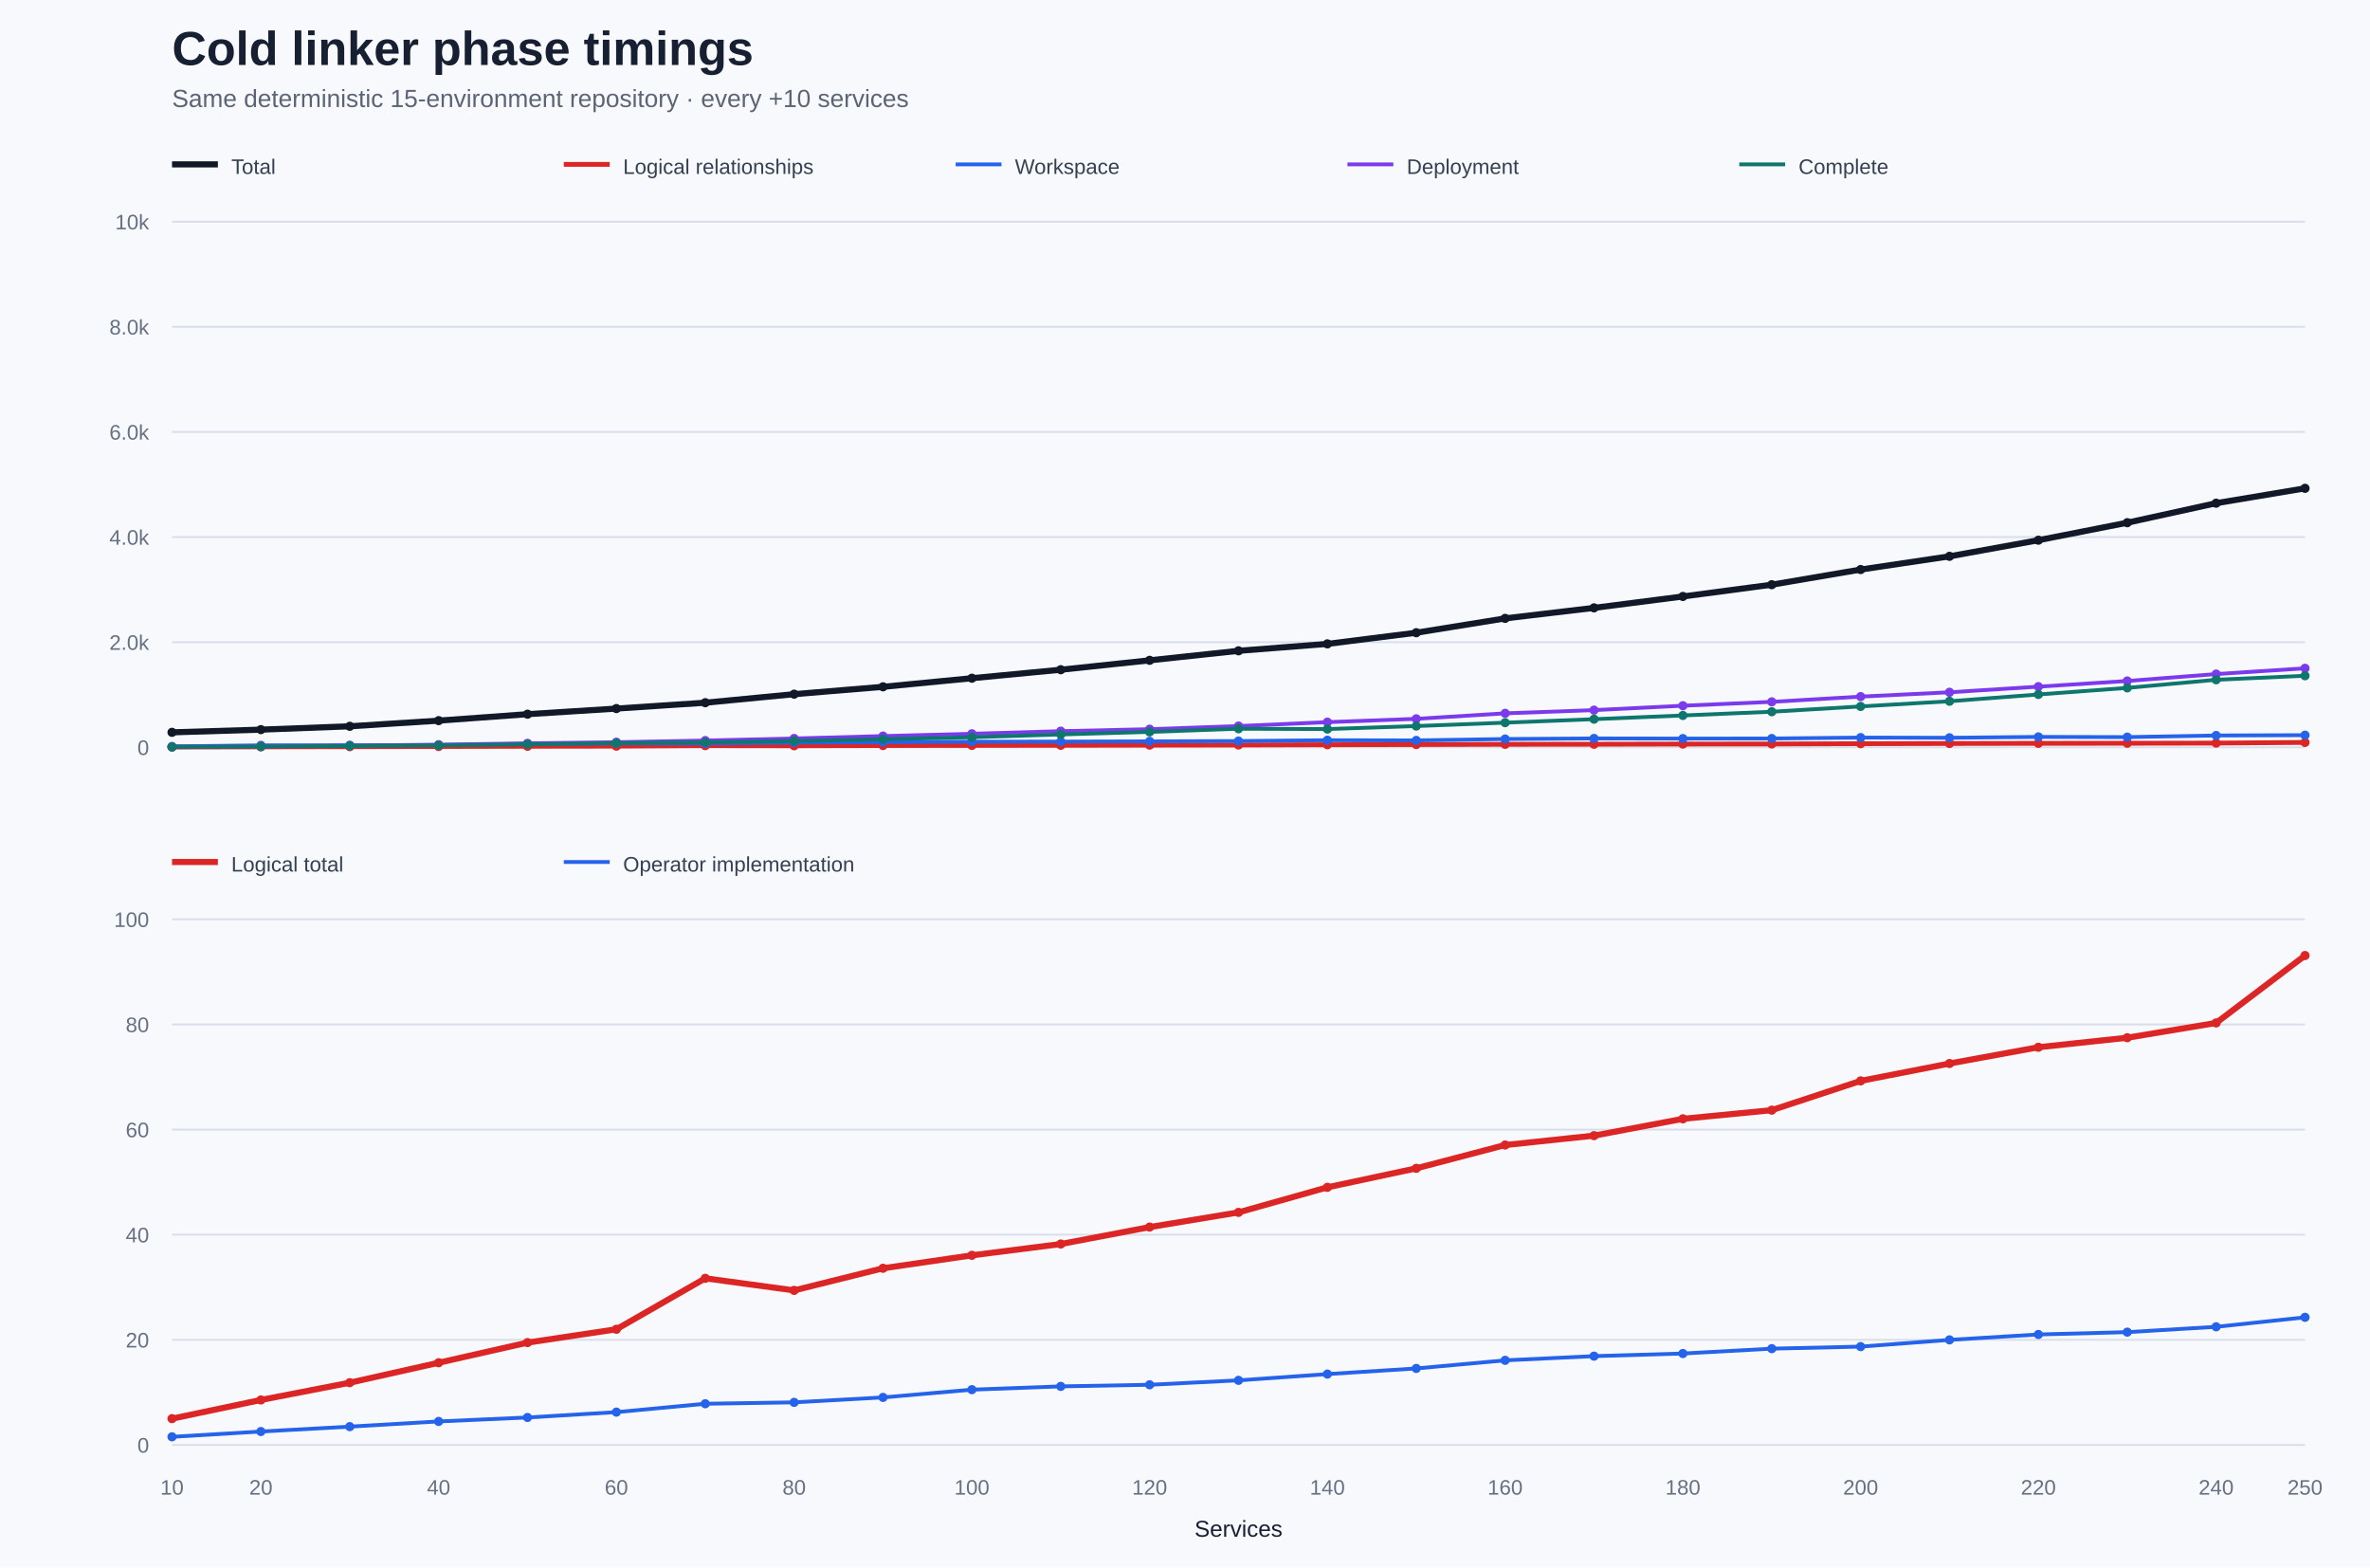
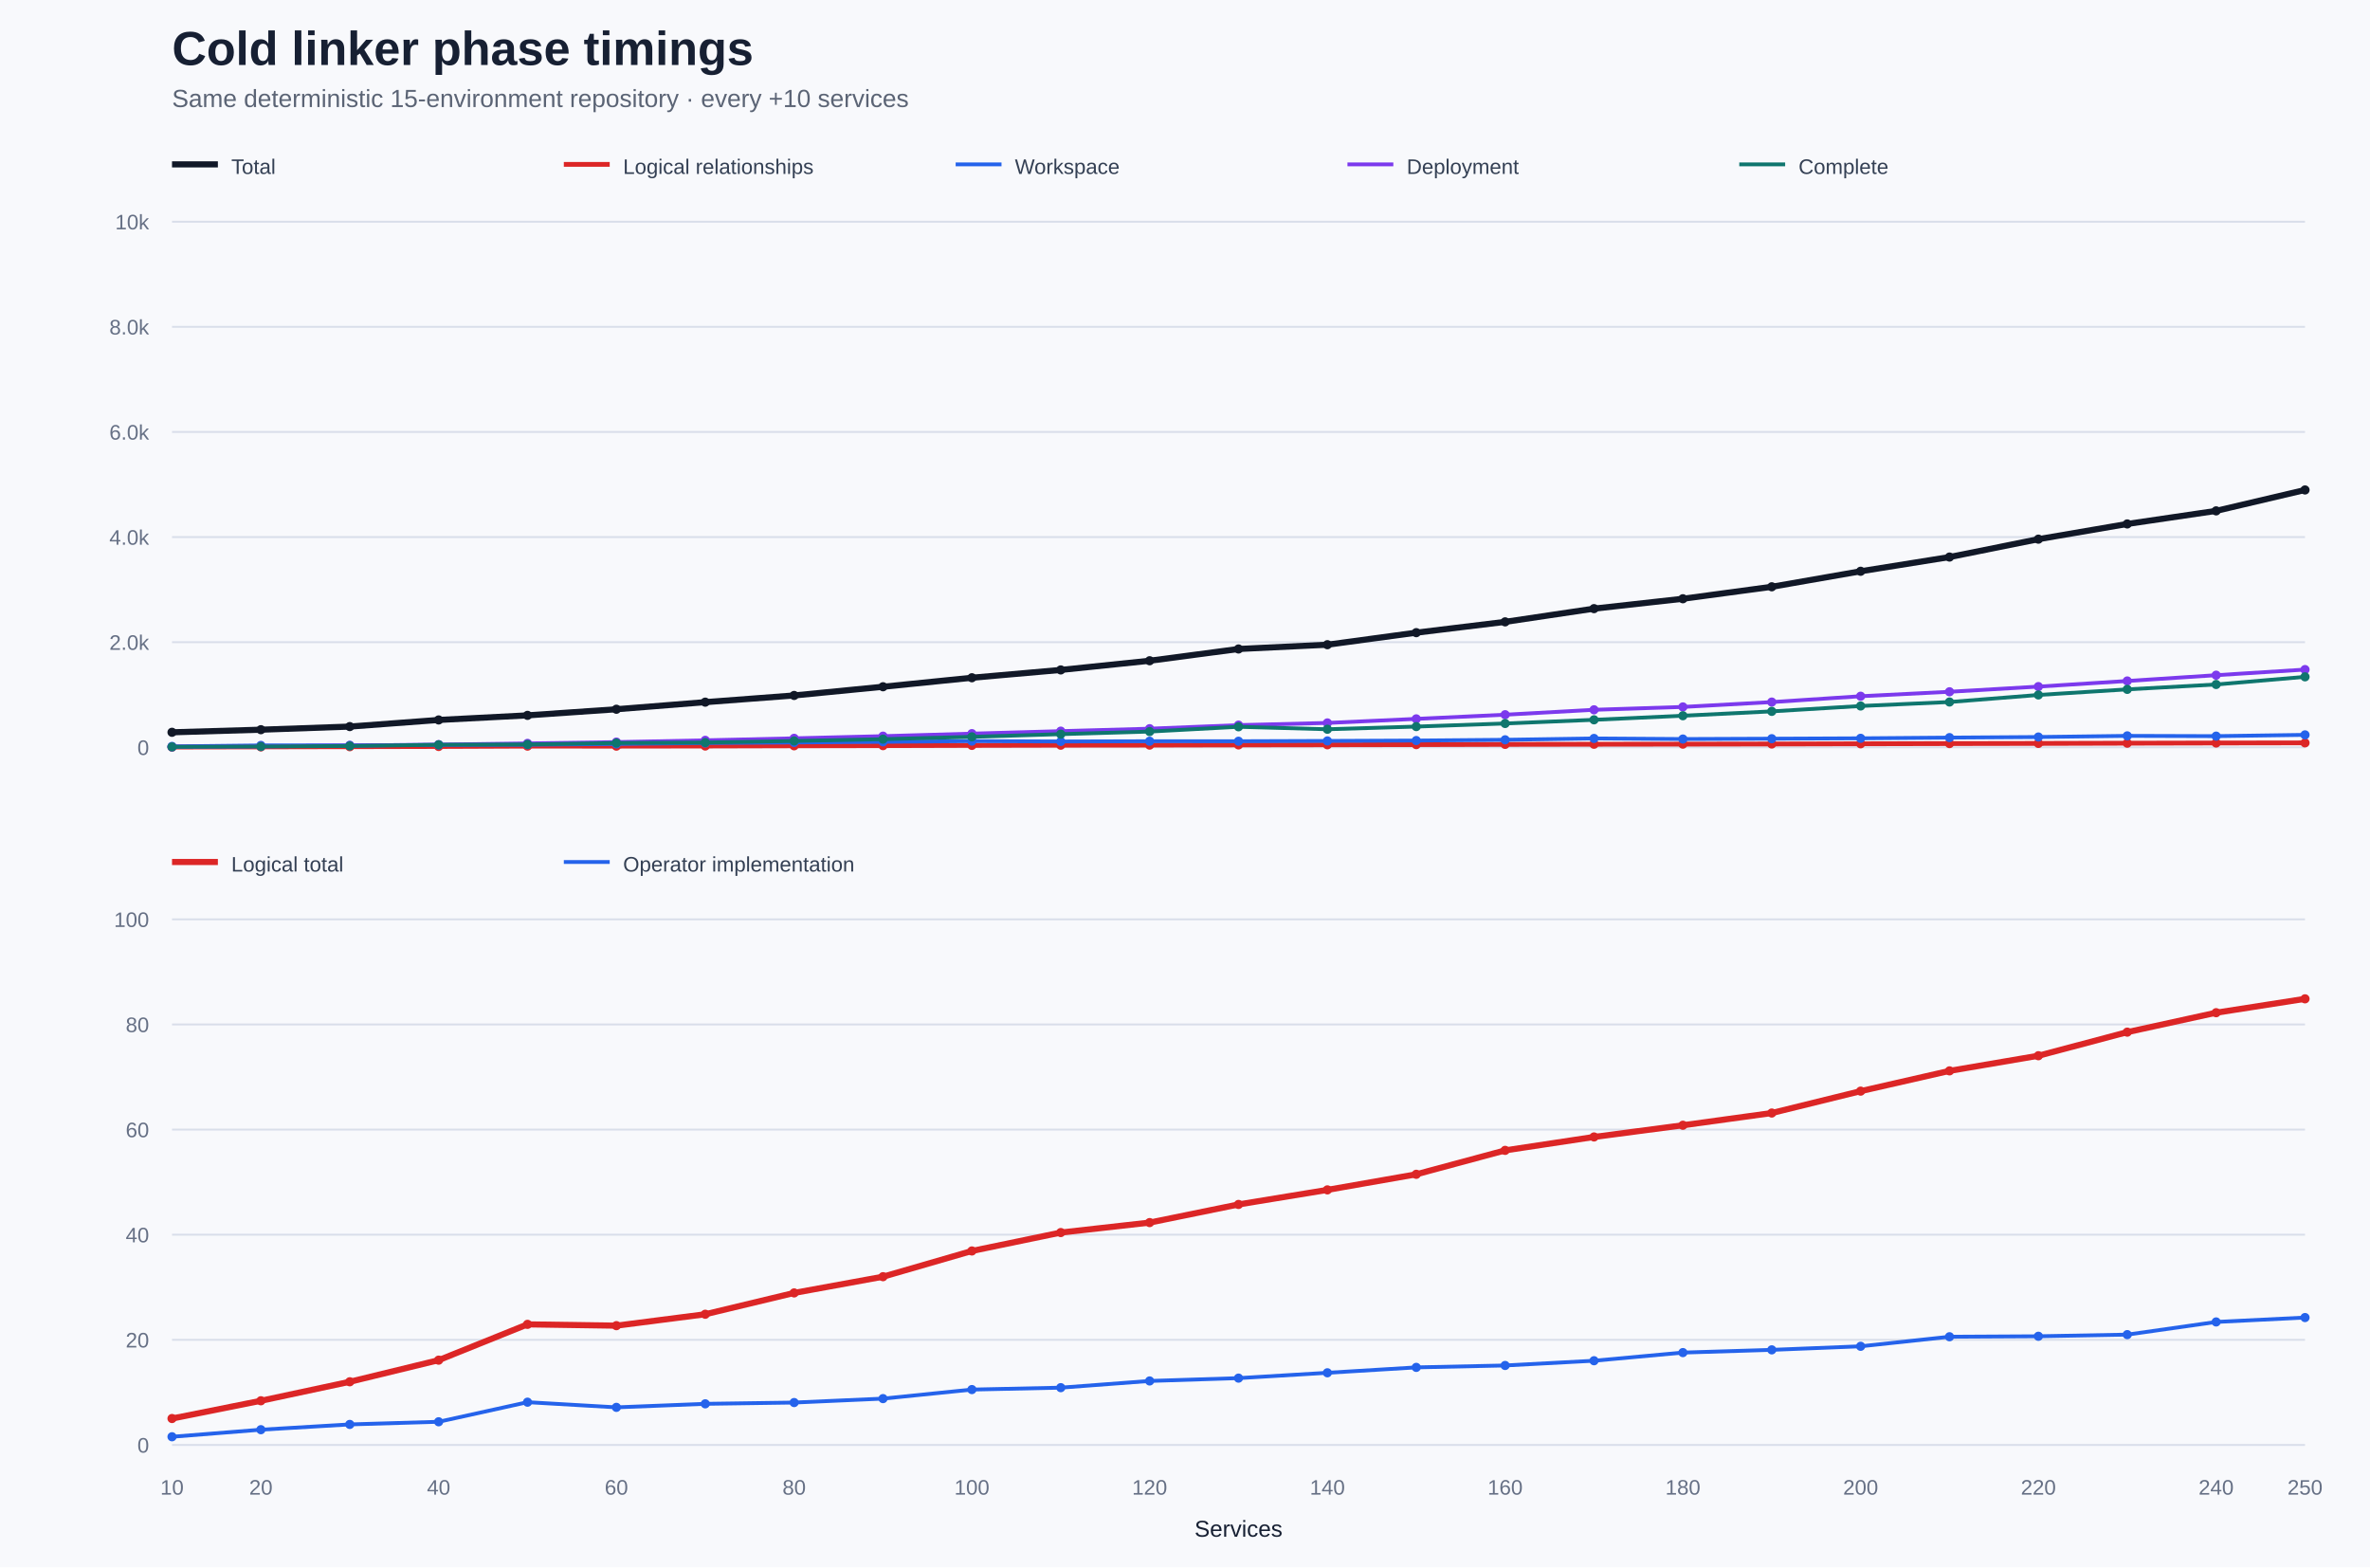
<svg xmlns="http://www.w3.org/2000/svg" width="1240" height="820" viewBox="0 0 1240 820" role="img" aria-labelledby="title description">
  <style>text{font-family:Arial,Helvetica,sans-serif;fill:#172033}.title{font-size:25px;font-weight:700}.subtitle{font-size:13px;fill:#5b6475}.legend{font-size:11px;fill:#344054}.tick{font-size:11px;fill:#667085}.grid{stroke:#d9deea;stroke-width:1}</style>
  <rect width="100%" height="100%" fill="#f8f9fc" />
  <text x="90" y="34" class="title">Cold linker phase timings</text>
  <text x="90" y="56" class="subtitle">Same deterministic 15-environment repository · every +10 services</text>
  <line x1="90" y1="391" x2="1206" y2="391" class="grid" />
  <text x="78" y="395" text-anchor="end" class="tick">0</text>
  <line x1="90" y1="336" x2="1206" y2="336" class="grid" />
  <text x="78" y="340" text-anchor="end" class="tick">2.0k</text>
  <line x1="90" y1="281" x2="1206" y2="281" class="grid" />
  <text x="78" y="285" text-anchor="end" class="tick">4.0k</text>
  <line x1="90" y1="226" x2="1206" y2="226" class="grid" />
  <text x="78" y="230" text-anchor="end" class="tick">6.0k</text>
  <line x1="90" y1="171" x2="1206" y2="171" class="grid" />
  <text x="78" y="175" text-anchor="end" class="tick">8.0k</text>
  <line x1="90" y1="116" x2="1206" y2="116" class="grid" />
  <text x="78" y="120" text-anchor="end" class="tick">10k</text>
-   <path d="M90.00,383.16 L136.50,381.75 L183.00,380.00 L229.50,377.04 L276.00,373.66 L322.50,370.73 L369.00,367.66 L415.50,363.19 L462.00,359.34 L508.50,354.84 L555.00,350.40 L601.50,345.48 L648.00,340.51 L694.50,336.88 L741.00,331.04 L787.50,323.54 L834.00,318.04 L880.50,312.07 L927.00,305.91 L973.50,297.99 L1020.00,291.07 L1066.50,282.63 L1113.00,273.48 L1159.50,263.27 L1206.00,255.49" fill="none" stroke="#111827" stroke-width="3.2" />
-   <circle cx="90.00" cy="383.16" r="2.4" fill="#111827" />
-   <circle cx="136.50" cy="381.75" r="2.4" fill="#111827" />
-   <circle cx="183.00" cy="380.00" r="2.4" fill="#111827" />
-   <circle cx="229.50" cy="377.04" r="2.4" fill="#111827" />
-   <circle cx="276.00" cy="373.66" r="2.4" fill="#111827" />
-   <circle cx="322.50" cy="370.73" r="2.4" fill="#111827" />
-   <circle cx="369.00" cy="367.66" r="2.4" fill="#111827" />
-   <circle cx="415.50" cy="363.19" r="2.4" fill="#111827" />
-   <circle cx="462.00" cy="359.34" r="2.4" fill="#111827" />
-   <circle cx="508.50" cy="354.84" r="2.4" fill="#111827" />
-   <circle cx="555.00" cy="350.40" r="2.4" fill="#111827" />
-   <circle cx="601.50" cy="345.48" r="2.4" fill="#111827" />
-   <circle cx="648.00" cy="340.51" r="2.4" fill="#111827" />
-   <circle cx="694.50" cy="336.88" r="2.4" fill="#111827" />
-   <circle cx="741.00" cy="331.04" r="2.4" fill="#111827" />
-   <circle cx="787.50" cy="323.54" r="2.4" fill="#111827" />
-   <circle cx="834.00" cy="318.04" r="2.4" fill="#111827" />
-   <circle cx="880.50" cy="312.07" r="2.4" fill="#111827" />
-   <circle cx="927.00" cy="305.91" r="2.4" fill="#111827" />
-   <circle cx="973.50" cy="297.99" r="2.4" fill="#111827" />
-   <circle cx="1020.00" cy="291.07" r="2.4" fill="#111827" />
-   <circle cx="1066.50" cy="282.63" r="2.4" fill="#111827" />
-   <circle cx="1113.00" cy="273.48" r="2.4" fill="#111827" />
-   <circle cx="1159.50" cy="263.27" r="2.4" fill="#111827" />
-   <circle cx="1206.00" cy="255.49" r="2.4" fill="#111827" />
+   <path d="M90.00,383.14 L136.50,381.78 L183.00,380.15 L229.50,376.68 L276.00,374.28 L322.50,371.08 L369.00,367.37 L415.50,363.86 L462.00,359.31 L508.50,354.60 L555.00,350.51 L601.50,345.70 L648.00,339.55 L694.50,337.31 L741.00,331.01 L787.50,325.36 L834.00,318.44 L880.50,313.27 L927.00,307.01 L973.50,298.89 L1020.00,291.45 L1066.50,282.09 L1113.00,274.13 L1159.50,267.29 L1206.00,256.35" fill="none" stroke="#111827" stroke-width="3.2" />
+   <circle cx="90.00" cy="383.14" r="2.4" fill="#111827" />
+   <circle cx="136.50" cy="381.78" r="2.4" fill="#111827" />
+   <circle cx="183.00" cy="380.15" r="2.4" fill="#111827" />
+   <circle cx="229.50" cy="376.68" r="2.4" fill="#111827" />
+   <circle cx="276.00" cy="374.28" r="2.4" fill="#111827" />
+   <circle cx="322.50" cy="371.08" r="2.4" fill="#111827" />
+   <circle cx="369.00" cy="367.37" r="2.4" fill="#111827" />
+   <circle cx="415.50" cy="363.86" r="2.4" fill="#111827" />
+   <circle cx="462.00" cy="359.31" r="2.4" fill="#111827" />
+   <circle cx="508.50" cy="354.60" r="2.4" fill="#111827" />
+   <circle cx="555.00" cy="350.51" r="2.4" fill="#111827" />
+   <circle cx="601.50" cy="345.70" r="2.4" fill="#111827" />
+   <circle cx="648.00" cy="339.55" r="2.4" fill="#111827" />
+   <circle cx="694.50" cy="337.31" r="2.4" fill="#111827" />
+   <circle cx="741.00" cy="331.01" r="2.4" fill="#111827" />
+   <circle cx="787.50" cy="325.36" r="2.4" fill="#111827" />
+   <circle cx="834.00" cy="318.44" r="2.4" fill="#111827" />
+   <circle cx="880.50" cy="313.27" r="2.4" fill="#111827" />
+   <circle cx="927.00" cy="307.01" r="2.4" fill="#111827" />
+   <circle cx="973.50" cy="298.89" r="2.4" fill="#111827" />
+   <circle cx="1020.00" cy="291.45" r="2.4" fill="#111827" />
+   <circle cx="1066.50" cy="282.09" r="2.4" fill="#111827" />
+   <circle cx="1113.00" cy="274.13" r="2.4" fill="#111827" />
+   <circle cx="1159.50" cy="267.29" r="2.4" fill="#111827" />
+   <circle cx="1206.00" cy="256.35" r="2.4" fill="#111827" />
  <line x1="90" y1="86" x2="114" y2="86" stroke="#111827" stroke-width="3.2" />
  <text x="121" y="91" class="legend">Total</text>
-   <path d="M90.00,390.86 L136.50,390.76 L183.00,390.67 L229.50,390.57 L276.00,390.46 L322.50,390.39 L369.00,390.13 L415.50,390.19 L462.00,390.08 L508.50,390.01 L555.00,389.95 L601.50,389.86 L648.00,389.78 L694.50,389.65 L741.00,389.55 L787.50,389.43 L834.00,389.38 L880.50,389.29 L927.00,389.25 L973.50,389.10 L1020.00,389.00 L1066.50,388.92 L1113.00,388.87 L1159.50,388.79 L1206.00,388.44" fill="none" stroke="#dc2626" stroke-width="2.5" />
+   <path d="M90.00,390.86 L136.50,390.77 L183.00,390.67 L229.50,390.56 L276.00,390.37 L322.50,390.38 L369.00,390.32 L415.50,390.20 L462.00,390.12 L508.50,389.99 L555.00,389.89 L601.50,389.84 L648.00,389.74 L694.50,389.67 L741.00,389.58 L787.50,389.46 L834.00,389.39 L880.50,389.33 L927.00,389.26 L973.50,389.15 L1020.00,389.04 L1066.50,388.96 L1113.00,388.84 L1159.50,388.74 L1206.00,388.67" fill="none" stroke="#dc2626" stroke-width="2.5" />
  <circle cx="90.00" cy="390.86" r="2.4" fill="#dc2626" />
-   <circle cx="136.50" cy="390.76" r="2.4" fill="#dc2626" />
+   <circle cx="136.50" cy="390.77" r="2.4" fill="#dc2626" />
  <circle cx="183.00" cy="390.67" r="2.4" fill="#dc2626" />
-   <circle cx="229.50" cy="390.57" r="2.4" fill="#dc2626" />
-   <circle cx="276.00" cy="390.46" r="2.4" fill="#dc2626" />
-   <circle cx="322.50" cy="390.39" r="2.4" fill="#dc2626" />
-   <circle cx="369.00" cy="390.13" r="2.4" fill="#dc2626" />
-   <circle cx="415.50" cy="390.19" r="2.4" fill="#dc2626" />
-   <circle cx="462.00" cy="390.08" r="2.4" fill="#dc2626" />
-   <circle cx="508.50" cy="390.01" r="2.4" fill="#dc2626" />
-   <circle cx="555.00" cy="389.95" r="2.4" fill="#dc2626" />
-   <circle cx="601.50" cy="389.86" r="2.4" fill="#dc2626" />
-   <circle cx="648.00" cy="389.78" r="2.4" fill="#dc2626" />
-   <circle cx="694.50" cy="389.65" r="2.4" fill="#dc2626" />
-   <circle cx="741.00" cy="389.55" r="2.4" fill="#dc2626" />
-   <circle cx="787.50" cy="389.43" r="2.4" fill="#dc2626" />
-   <circle cx="834.00" cy="389.38" r="2.4" fill="#dc2626" />
-   <circle cx="880.50" cy="389.29" r="2.4" fill="#dc2626" />
-   <circle cx="927.00" cy="389.25" r="2.4" fill="#dc2626" />
-   <circle cx="973.50" cy="389.10" r="2.4" fill="#dc2626" />
-   <circle cx="1020.00" cy="389.00" r="2.4" fill="#dc2626" />
-   <circle cx="1066.50" cy="388.92" r="2.4" fill="#dc2626" />
-   <circle cx="1113.00" cy="388.87" r="2.4" fill="#dc2626" />
-   <circle cx="1159.50" cy="388.79" r="2.4" fill="#dc2626" />
-   <circle cx="1206.00" cy="388.44" r="2.4" fill="#dc2626" />
+   <circle cx="229.50" cy="390.56" r="2.4" fill="#dc2626" />
+   <circle cx="276.00" cy="390.37" r="2.4" fill="#dc2626" />
+   <circle cx="322.50" cy="390.38" r="2.4" fill="#dc2626" />
+   <circle cx="369.00" cy="390.32" r="2.4" fill="#dc2626" />
+   <circle cx="415.50" cy="390.20" r="2.4" fill="#dc2626" />
+   <circle cx="462.00" cy="390.12" r="2.4" fill="#dc2626" />
+   <circle cx="508.50" cy="389.99" r="2.4" fill="#dc2626" />
+   <circle cx="555.00" cy="389.89" r="2.4" fill="#dc2626" />
+   <circle cx="601.50" cy="389.84" r="2.4" fill="#dc2626" />
+   <circle cx="648.00" cy="389.74" r="2.4" fill="#dc2626" />
+   <circle cx="694.50" cy="389.67" r="2.4" fill="#dc2626" />
+   <circle cx="741.00" cy="389.58" r="2.4" fill="#dc2626" />
+   <circle cx="787.50" cy="389.46" r="2.4" fill="#dc2626" />
+   <circle cx="834.00" cy="389.39" r="2.4" fill="#dc2626" />
+   <circle cx="880.50" cy="389.33" r="2.4" fill="#dc2626" />
+   <circle cx="927.00" cy="389.26" r="2.4" fill="#dc2626" />
+   <circle cx="973.50" cy="389.15" r="2.4" fill="#dc2626" />
+   <circle cx="1020.00" cy="389.04" r="2.4" fill="#dc2626" />
+   <circle cx="1066.50" cy="388.96" r="2.4" fill="#dc2626" />
+   <circle cx="1113.00" cy="388.84" r="2.4" fill="#dc2626" />
+   <circle cx="1159.50" cy="388.74" r="2.4" fill="#dc2626" />
+   <circle cx="1206.00" cy="388.67" r="2.4" fill="#dc2626" />
  <line x1="295" y1="86" x2="319" y2="86" stroke="#dc2626" stroke-width="2.5" />
  <text x="326" y="91" class="legend">Logical relationships</text>
-   <path d="M90.00,390.54 L136.50,389.97 L183.00,389.94 L229.50,389.83 L276.00,389.20 L322.50,388.95 L369.00,389.00 L415.50,388.49 L462.00,388.30 L508.50,388.06 L555.00,388.01 L601.50,387.88 L648.00,387.72 L694.50,387.29 L741.00,387.39 L787.50,386.66 L834.00,386.36 L880.50,386.43 L927.00,386.39 L973.50,385.91 L1020.00,386.01 L1066.50,385.55 L1113.00,385.66 L1159.50,384.81 L1206.00,384.65" fill="none" stroke="#2563eb" stroke-width="2" />
-   <circle cx="90.00" cy="390.54" r="2.4" fill="#2563eb" />
-   <circle cx="136.50" cy="389.97" r="2.4" fill="#2563eb" />
-   <circle cx="183.00" cy="389.94" r="2.4" fill="#2563eb" />
-   <circle cx="229.50" cy="389.83" r="2.4" fill="#2563eb" />
-   <circle cx="276.00" cy="389.20" r="2.4" fill="#2563eb" />
-   <circle cx="322.50" cy="388.95" r="2.4" fill="#2563eb" />
-   <circle cx="369.00" cy="389.00" r="2.4" fill="#2563eb" />
-   <circle cx="415.50" cy="388.49" r="2.4" fill="#2563eb" />
-   <circle cx="462.00" cy="388.30" r="2.4" fill="#2563eb" />
-   <circle cx="508.50" cy="388.06" r="2.4" fill="#2563eb" />
-   <circle cx="555.00" cy="388.01" r="2.4" fill="#2563eb" />
-   <circle cx="601.50" cy="387.88" r="2.4" fill="#2563eb" />
-   <circle cx="648.00" cy="387.72" r="2.4" fill="#2563eb" />
-   <circle cx="694.50" cy="387.29" r="2.4" fill="#2563eb" />
-   <circle cx="741.00" cy="387.39" r="2.4" fill="#2563eb" />
-   <circle cx="787.50" cy="386.66" r="2.4" fill="#2563eb" />
+   <path d="M90.00,390.53 L136.50,390.01 L183.00,389.95 L229.50,389.74 L276.00,389.63 L322.50,389.22 L369.00,388.73 L415.50,388.45 L462.00,388.13 L508.50,387.75 L555.00,387.94 L601.50,387.81 L648.00,387.82 L694.50,387.66 L741.00,387.46 L787.50,387.07 L834.00,386.36 L880.50,386.67 L927.00,386.49 L973.50,386.29 L1020.00,385.92 L1066.50,385.61 L1113.00,385.01 L1159.50,385.15 L1206.00,384.49" fill="none" stroke="#2563eb" stroke-width="2" />
+   <circle cx="90.00" cy="390.53" r="2.4" fill="#2563eb" />
+   <circle cx="136.50" cy="390.01" r="2.4" fill="#2563eb" />
+   <circle cx="183.00" cy="389.95" r="2.4" fill="#2563eb" />
+   <circle cx="229.50" cy="389.74" r="2.4" fill="#2563eb" />
+   <circle cx="276.00" cy="389.63" r="2.4" fill="#2563eb" />
+   <circle cx="322.50" cy="389.22" r="2.4" fill="#2563eb" />
+   <circle cx="369.00" cy="388.73" r="2.4" fill="#2563eb" />
+   <circle cx="415.50" cy="388.45" r="2.4" fill="#2563eb" />
+   <circle cx="462.00" cy="388.13" r="2.4" fill="#2563eb" />
+   <circle cx="508.50" cy="387.75" r="2.4" fill="#2563eb" />
+   <circle cx="555.00" cy="387.94" r="2.4" fill="#2563eb" />
+   <circle cx="601.50" cy="387.81" r="2.4" fill="#2563eb" />
+   <circle cx="648.00" cy="387.82" r="2.4" fill="#2563eb" />
+   <circle cx="694.50" cy="387.66" r="2.4" fill="#2563eb" />
+   <circle cx="741.00" cy="387.46" r="2.4" fill="#2563eb" />
+   <circle cx="787.50" cy="387.07" r="2.4" fill="#2563eb" />
  <circle cx="834.00" cy="386.36" r="2.4" fill="#2563eb" />
-   <circle cx="880.50" cy="386.43" r="2.4" fill="#2563eb" />
-   <circle cx="927.00" cy="386.39" r="2.4" fill="#2563eb" />
-   <circle cx="973.50" cy="385.91" r="2.4" fill="#2563eb" />
-   <circle cx="1020.00" cy="386.01" r="2.4" fill="#2563eb" />
-   <circle cx="1066.50" cy="385.55" r="2.4" fill="#2563eb" />
-   <circle cx="1113.00" cy="385.66" r="2.4" fill="#2563eb" />
-   <circle cx="1159.50" cy="384.81" r="2.4" fill="#2563eb" />
-   <circle cx="1206.00" cy="384.65" r="2.4" fill="#2563eb" />
+   <circle cx="880.50" cy="386.67" r="2.4" fill="#2563eb" />
+   <circle cx="927.00" cy="386.49" r="2.4" fill="#2563eb" />
+   <circle cx="973.50" cy="386.29" r="2.4" fill="#2563eb" />
+   <circle cx="1020.00" cy="385.92" r="2.4" fill="#2563eb" />
+   <circle cx="1066.50" cy="385.61" r="2.4" fill="#2563eb" />
+   <circle cx="1113.00" cy="385.01" r="2.4" fill="#2563eb" />
+   <circle cx="1159.50" cy="385.15" r="2.4" fill="#2563eb" />
+   <circle cx="1206.00" cy="384.49" r="2.4" fill="#2563eb" />
  <line x1="500" y1="86" x2="524" y2="86" stroke="#2563eb" stroke-width="2" />
  <text x="531" y="91" class="legend">Workspace</text>
-   <path d="M90.00,390.80 L136.50,390.51 L183.00,390.10 L229.50,389.63 L276.00,388.92 L322.50,388.33 L369.00,387.46 L415.50,386.37 L462.00,385.12 L508.50,383.91 L555.00,382.55 L601.50,381.51 L648.00,379.87 L694.50,377.83 L741.00,376.10 L787.50,373.22 L834.00,371.54 L880.50,369.23 L927.00,367.21 L973.50,364.47 L1020.00,362.20 L1066.50,359.26 L1113.00,356.29 L1159.50,352.67 L1206.00,349.65" fill="none" stroke="#7c3aed" stroke-width="2" />
+   <path d="M90.00,390.80 L136.50,390.51 L183.00,390.09 L229.50,389.60 L276.00,388.95 L322.50,388.27 L369.00,387.34 L415.50,386.29 L462.00,385.16 L508.50,383.84 L555.00,382.54 L601.50,381.25 L648.00,379.39 L694.50,378.24 L741.00,376.12 L787.50,373.94 L834.00,371.37 L880.50,369.87 L927.00,367.33 L973.50,364.27 L1020.00,361.94 L1066.50,359.23 L1113.00,356.29 L1159.50,353.26 L1206.00,350.33" fill="none" stroke="#7c3aed" stroke-width="2" />
  <circle cx="90.00" cy="390.80" r="2.4" fill="#7c3aed" />
  <circle cx="136.50" cy="390.51" r="2.4" fill="#7c3aed" />
-   <circle cx="183.00" cy="390.10" r="2.4" fill="#7c3aed" />
-   <circle cx="229.50" cy="389.63" r="2.4" fill="#7c3aed" />
-   <circle cx="276.00" cy="388.92" r="2.4" fill="#7c3aed" />
-   <circle cx="322.50" cy="388.33" r="2.4" fill="#7c3aed" />
-   <circle cx="369.00" cy="387.46" r="2.4" fill="#7c3aed" />
-   <circle cx="415.50" cy="386.37" r="2.4" fill="#7c3aed" />
-   <circle cx="462.00" cy="385.12" r="2.4" fill="#7c3aed" />
-   <circle cx="508.50" cy="383.91" r="2.4" fill="#7c3aed" />
-   <circle cx="555.00" cy="382.55" r="2.4" fill="#7c3aed" />
-   <circle cx="601.50" cy="381.51" r="2.4" fill="#7c3aed" />
-   <circle cx="648.00" cy="379.87" r="2.4" fill="#7c3aed" />
-   <circle cx="694.50" cy="377.83" r="2.4" fill="#7c3aed" />
-   <circle cx="741.00" cy="376.10" r="2.4" fill="#7c3aed" />
-   <circle cx="787.50" cy="373.22" r="2.4" fill="#7c3aed" />
-   <circle cx="834.00" cy="371.54" r="2.4" fill="#7c3aed" />
-   <circle cx="880.50" cy="369.23" r="2.4" fill="#7c3aed" />
-   <circle cx="927.00" cy="367.21" r="2.4" fill="#7c3aed" />
-   <circle cx="973.50" cy="364.47" r="2.4" fill="#7c3aed" />
-   <circle cx="1020.00" cy="362.20" r="2.4" fill="#7c3aed" />
-   <circle cx="1066.50" cy="359.26" r="2.4" fill="#7c3aed" />
+   <circle cx="183.00" cy="390.09" r="2.4" fill="#7c3aed" />
+   <circle cx="229.50" cy="389.60" r="2.4" fill="#7c3aed" />
+   <circle cx="276.00" cy="388.95" r="2.4" fill="#7c3aed" />
+   <circle cx="322.50" cy="388.27" r="2.4" fill="#7c3aed" />
+   <circle cx="369.00" cy="387.34" r="2.4" fill="#7c3aed" />
+   <circle cx="415.50" cy="386.29" r="2.4" fill="#7c3aed" />
+   <circle cx="462.00" cy="385.16" r="2.4" fill="#7c3aed" />
+   <circle cx="508.50" cy="383.84" r="2.4" fill="#7c3aed" />
+   <circle cx="555.00" cy="382.54" r="2.4" fill="#7c3aed" />
+   <circle cx="601.50" cy="381.25" r="2.4" fill="#7c3aed" />
+   <circle cx="648.00" cy="379.39" r="2.4" fill="#7c3aed" />
+   <circle cx="694.50" cy="378.24" r="2.4" fill="#7c3aed" />
+   <circle cx="741.00" cy="376.12" r="2.4" fill="#7c3aed" />
+   <circle cx="787.50" cy="373.94" r="2.4" fill="#7c3aed" />
+   <circle cx="834.00" cy="371.37" r="2.4" fill="#7c3aed" />
+   <circle cx="880.50" cy="369.87" r="2.4" fill="#7c3aed" />
+   <circle cx="927.00" cy="367.33" r="2.4" fill="#7c3aed" />
+   <circle cx="973.50" cy="364.27" r="2.4" fill="#7c3aed" />
+   <circle cx="1020.00" cy="361.94" r="2.4" fill="#7c3aed" />
+   <circle cx="1066.50" cy="359.23" r="2.4" fill="#7c3aed" />
  <circle cx="1113.00" cy="356.29" r="2.4" fill="#7c3aed" />
-   <circle cx="1159.50" cy="352.67" r="2.4" fill="#7c3aed" />
-   <circle cx="1206.00" cy="349.65" r="2.4" fill="#7c3aed" />
+   <circle cx="1159.50" cy="353.26" r="2.4" fill="#7c3aed" />
+   <circle cx="1206.00" cy="350.33" r="2.4" fill="#7c3aed" />
  <line x1="705" y1="86" x2="729" y2="86" stroke="#7c3aed" stroke-width="2" />
  <text x="736" y="91" class="legend">Deployment</text>
-   <path d="M90.00,390.79 L136.50,390.59 L183.00,390.28 L229.50,389.98 L276.00,389.45 L322.50,388.80 L369.00,388.45 L415.50,387.67 L462.00,386.77 L508.50,385.71 L555.00,384.26 L601.50,382.94 L648.00,381.29 L694.50,381.45 L741.00,379.88 L787.50,378.10 L834.00,376.27 L880.50,374.33 L927.00,372.38 L973.50,369.61 L1020.00,366.90 L1066.50,363.34 L1113.00,359.90 L1159.50,355.66 L1206.00,353.56" fill="none" stroke="#0f766e" stroke-width="2" />
-   <circle cx="90.00" cy="390.79" r="2.4" fill="#0f766e" />
-   <circle cx="136.50" cy="390.59" r="2.4" fill="#0f766e" />
-   <circle cx="183.00" cy="390.28" r="2.4" fill="#0f766e" />
-   <circle cx="229.50" cy="389.98" r="2.4" fill="#0f766e" />
-   <circle cx="276.00" cy="389.45" r="2.4" fill="#0f766e" />
-   <circle cx="322.50" cy="388.80" r="2.4" fill="#0f766e" />
-   <circle cx="369.00" cy="388.45" r="2.4" fill="#0f766e" />
+   <path d="M90.00,390.77 L136.50,390.57 L183.00,390.29 L229.50,389.67 L276.00,389.48 L322.50,388.75 L369.00,388.50 L415.50,387.67 L462.00,386.74 L508.50,385.51 L555.00,384.11 L601.50,382.76 L648.00,380.26 L694.50,381.55 L741.00,380.15 L787.50,378.53 L834.00,376.61 L880.50,374.47 L927.00,372.19 L973.50,369.38 L1020.00,367.30 L1066.50,363.60 L1113.00,360.68 L1159.50,358.12 L1206.00,354.12" fill="none" stroke="#0f766e" stroke-width="2" />
+   <circle cx="90.00" cy="390.77" r="2.4" fill="#0f766e" />
+   <circle cx="136.50" cy="390.57" r="2.4" fill="#0f766e" />
+   <circle cx="183.00" cy="390.29" r="2.4" fill="#0f766e" />
+   <circle cx="229.50" cy="389.67" r="2.4" fill="#0f766e" />
+   <circle cx="276.00" cy="389.48" r="2.4" fill="#0f766e" />
+   <circle cx="322.50" cy="388.75" r="2.4" fill="#0f766e" />
+   <circle cx="369.00" cy="388.50" r="2.4" fill="#0f766e" />
  <circle cx="415.50" cy="387.67" r="2.4" fill="#0f766e" />
-   <circle cx="462.00" cy="386.77" r="2.4" fill="#0f766e" />
-   <circle cx="508.50" cy="385.71" r="2.4" fill="#0f766e" />
-   <circle cx="555.00" cy="384.26" r="2.4" fill="#0f766e" />
-   <circle cx="601.50" cy="382.94" r="2.4" fill="#0f766e" />
-   <circle cx="648.00" cy="381.29" r="2.4" fill="#0f766e" />
-   <circle cx="694.50" cy="381.45" r="2.4" fill="#0f766e" />
-   <circle cx="741.00" cy="379.88" r="2.4" fill="#0f766e" />
-   <circle cx="787.50" cy="378.10" r="2.4" fill="#0f766e" />
-   <circle cx="834.00" cy="376.27" r="2.4" fill="#0f766e" />
-   <circle cx="880.50" cy="374.33" r="2.4" fill="#0f766e" />
-   <circle cx="927.00" cy="372.38" r="2.4" fill="#0f766e" />
-   <circle cx="973.50" cy="369.61" r="2.4" fill="#0f766e" />
-   <circle cx="1020.00" cy="366.90" r="2.4" fill="#0f766e" />
-   <circle cx="1066.50" cy="363.34" r="2.4" fill="#0f766e" />
-   <circle cx="1113.00" cy="359.90" r="2.4" fill="#0f766e" />
-   <circle cx="1159.50" cy="355.66" r="2.4" fill="#0f766e" />
-   <circle cx="1206.00" cy="353.56" r="2.4" fill="#0f766e" />
+   <circle cx="462.00" cy="386.74" r="2.4" fill="#0f766e" />
+   <circle cx="508.50" cy="385.51" r="2.4" fill="#0f766e" />
+   <circle cx="555.00" cy="384.11" r="2.4" fill="#0f766e" />
+   <circle cx="601.50" cy="382.76" r="2.4" fill="#0f766e" />
+   <circle cx="648.00" cy="380.26" r="2.4" fill="#0f766e" />
+   <circle cx="694.50" cy="381.55" r="2.4" fill="#0f766e" />
+   <circle cx="741.00" cy="380.15" r="2.4" fill="#0f766e" />
+   <circle cx="787.50" cy="378.53" r="2.4" fill="#0f766e" />
+   <circle cx="834.00" cy="376.61" r="2.4" fill="#0f766e" />
+   <circle cx="880.50" cy="374.47" r="2.4" fill="#0f766e" />
+   <circle cx="927.00" cy="372.19" r="2.4" fill="#0f766e" />
+   <circle cx="973.50" cy="369.38" r="2.4" fill="#0f766e" />
+   <circle cx="1020.00" cy="367.30" r="2.4" fill="#0f766e" />
+   <circle cx="1066.50" cy="363.60" r="2.4" fill="#0f766e" />
+   <circle cx="1113.00" cy="360.68" r="2.4" fill="#0f766e" />
+   <circle cx="1159.50" cy="358.12" r="2.4" fill="#0f766e" />
+   <circle cx="1206.00" cy="354.12" r="2.4" fill="#0f766e" />
  <line x1="910" y1="86" x2="934" y2="86" stroke="#0f766e" stroke-width="2" />
  <text x="941" y="91" class="legend">Complete</text>
  <line x1="90" y1="756" x2="1206" y2="756" class="grid" />
  <text x="78" y="760" text-anchor="end" class="tick">0</text>
  <line x1="90" y1="701" x2="1206" y2="701" class="grid" />
  <text x="78" y="705" text-anchor="end" class="tick">20</text>
  <line x1="90" y1="646" x2="1206" y2="646" class="grid" />
  <text x="78" y="650" text-anchor="end" class="tick">40</text>
  <line x1="90" y1="591" x2="1206" y2="591" class="grid" />
  <text x="78" y="595" text-anchor="end" class="tick">60</text>
  <line x1="90" y1="536" x2="1206" y2="536" class="grid" />
  <text x="78" y="540" text-anchor="end" class="tick">80</text>
  <line x1="90" y1="481" x2="1206" y2="481" class="grid" />
  <text x="78" y="485" text-anchor="end" class="tick">100</text>
-   <path d="M90.00,742.24 L136.50,732.46 L183.00,723.43 L229.50,712.99 L276.00,702.45 L322.50,695.48 L369.00,668.82 L415.50,675.14 L462.00,663.56 L508.50,656.79 L555.00,650.88 L601.50,642.02 L648.00,634.32 L694.50,621.21 L741.00,611.28 L787.50,599.08 L834.00,594.17 L880.50,585.37 L927.00,580.84 L973.50,565.52 L1020.00,556.43 L1066.50,547.92 L1113.00,542.94 L1159.50,535.20 L1206.00,499.94" fill="none" stroke="#dc2626" stroke-width="3.2" />
-   <circle cx="90.00" cy="742.24" r="2.4" fill="#dc2626" />
-   <circle cx="136.50" cy="732.46" r="2.4" fill="#dc2626" />
-   <circle cx="183.00" cy="723.43" r="2.4" fill="#dc2626" />
-   <circle cx="229.50" cy="712.99" r="2.4" fill="#dc2626" />
-   <circle cx="276.00" cy="702.45" r="2.4" fill="#dc2626" />
-   <circle cx="322.50" cy="695.48" r="2.4" fill="#dc2626" />
-   <circle cx="369.00" cy="668.82" r="2.4" fill="#dc2626" />
-   <circle cx="415.50" cy="675.14" r="2.4" fill="#dc2626" />
-   <circle cx="462.00" cy="663.56" r="2.4" fill="#dc2626" />
-   <circle cx="508.50" cy="656.79" r="2.4" fill="#dc2626" />
-   <circle cx="555.00" cy="650.88" r="2.4" fill="#dc2626" />
-   <circle cx="601.50" cy="642.02" r="2.4" fill="#dc2626" />
-   <circle cx="648.00" cy="634.32" r="2.4" fill="#dc2626" />
-   <circle cx="694.50" cy="621.21" r="2.4" fill="#dc2626" />
-   <circle cx="741.00" cy="611.28" r="2.4" fill="#dc2626" />
-   <circle cx="787.50" cy="599.08" r="2.4" fill="#dc2626" />
-   <circle cx="834.00" cy="594.17" r="2.4" fill="#dc2626" />
-   <circle cx="880.50" cy="585.37" r="2.4" fill="#dc2626" />
-   <circle cx="927.00" cy="580.84" r="2.4" fill="#dc2626" />
-   <circle cx="973.50" cy="565.52" r="2.4" fill="#dc2626" />
-   <circle cx="1020.00" cy="556.43" r="2.4" fill="#dc2626" />
-   <circle cx="1066.50" cy="547.92" r="2.4" fill="#dc2626" />
-   <circle cx="1113.00" cy="542.94" r="2.4" fill="#dc2626" />
-   <circle cx="1159.50" cy="535.20" r="2.4" fill="#dc2626" />
-   <circle cx="1206.00" cy="499.94" r="2.4" fill="#dc2626" />
+   <path d="M90.00,742.18 L136.50,732.89 L183.00,722.95 L229.50,711.64 L276.00,692.91 L322.50,693.59 L369.00,687.62 L415.50,676.46 L462.00,667.97 L508.50,654.51 L555.00,644.88 L601.50,639.66 L648.00,630.17 L694.50,622.55 L741.00,614.40 L787.50,601.88 L834.00,594.86 L880.50,588.74 L927.00,582.34 L973.50,570.89 L1020.00,560.28 L1066.50,552.36 L1113.00,540.02 L1159.50,529.85 L1206.00,522.59" fill="none" stroke="#dc2626" stroke-width="3.2" />
+   <circle cx="90.00" cy="742.18" r="2.4" fill="#dc2626" />
+   <circle cx="136.50" cy="732.89" r="2.4" fill="#dc2626" />
+   <circle cx="183.00" cy="722.95" r="2.4" fill="#dc2626" />
+   <circle cx="229.50" cy="711.64" r="2.4" fill="#dc2626" />
+   <circle cx="276.00" cy="692.91" r="2.4" fill="#dc2626" />
+   <circle cx="322.50" cy="693.59" r="2.4" fill="#dc2626" />
+   <circle cx="369.00" cy="687.62" r="2.4" fill="#dc2626" />
+   <circle cx="415.50" cy="676.46" r="2.4" fill="#dc2626" />
+   <circle cx="462.00" cy="667.97" r="2.4" fill="#dc2626" />
+   <circle cx="508.50" cy="654.51" r="2.4" fill="#dc2626" />
+   <circle cx="555.00" cy="644.88" r="2.4" fill="#dc2626" />
+   <circle cx="601.50" cy="639.66" r="2.4" fill="#dc2626" />
+   <circle cx="648.00" cy="630.17" r="2.4" fill="#dc2626" />
+   <circle cx="694.50" cy="622.55" r="2.4" fill="#dc2626" />
+   <circle cx="741.00" cy="614.40" r="2.4" fill="#dc2626" />
+   <circle cx="787.50" cy="601.88" r="2.4" fill="#dc2626" />
+   <circle cx="834.00" cy="594.86" r="2.4" fill="#dc2626" />
+   <circle cx="880.50" cy="588.74" r="2.4" fill="#dc2626" />
+   <circle cx="927.00" cy="582.34" r="2.4" fill="#dc2626" />
+   <circle cx="973.50" cy="570.89" r="2.4" fill="#dc2626" />
+   <circle cx="1020.00" cy="560.28" r="2.4" fill="#dc2626" />
+   <circle cx="1066.50" cy="552.36" r="2.4" fill="#dc2626" />
+   <circle cx="1113.00" cy="540.02" r="2.4" fill="#dc2626" />
+   <circle cx="1159.50" cy="529.85" r="2.4" fill="#dc2626" />
+   <circle cx="1206.00" cy="522.59" r="2.4" fill="#dc2626" />
  <line x1="90" y1="451" x2="114" y2="451" stroke="#dc2626" stroke-width="3.2" />
  <text x="121" y="456" class="legend">Logical total</text>
-   <path d="M90.00,751.75 L136.50,748.98 L183.00,746.42 L229.50,743.70 L276.00,741.63 L322.50,738.83 L369.00,734.45 L415.50,733.72 L462.00,731.13 L508.50,727.08 L555.00,725.36 L601.50,724.52 L648.00,722.20 L694.50,718.93 L741.00,715.97 L787.50,711.73 L834.00,709.54 L880.50,708.17 L927.00,705.62 L973.50,704.55 L1020.00,701.03 L1066.50,698.20 L1113.00,696.98 L1159.50,694.19 L1206.00,689.23" fill="none" stroke="#2563eb" stroke-width="2" />
-   <circle cx="90.00" cy="751.75" r="2.4" fill="#2563eb" />
-   <circle cx="136.50" cy="748.98" r="2.4" fill="#2563eb" />
-   <circle cx="183.00" cy="746.42" r="2.4" fill="#2563eb" />
-   <circle cx="229.50" cy="743.70" r="2.4" fill="#2563eb" />
-   <circle cx="276.00" cy="741.63" r="2.4" fill="#2563eb" />
-   <circle cx="322.50" cy="738.83" r="2.4" fill="#2563eb" />
-   <circle cx="369.00" cy="734.45" r="2.4" fill="#2563eb" />
-   <circle cx="415.50" cy="733.72" r="2.4" fill="#2563eb" />
-   <circle cx="462.00" cy="731.13" r="2.4" fill="#2563eb" />
-   <circle cx="508.50" cy="727.08" r="2.4" fill="#2563eb" />
-   <circle cx="555.00" cy="725.36" r="2.4" fill="#2563eb" />
-   <circle cx="601.50" cy="724.52" r="2.4" fill="#2563eb" />
-   <circle cx="648.00" cy="722.20" r="2.4" fill="#2563eb" />
-   <circle cx="694.50" cy="718.93" r="2.4" fill="#2563eb" />
-   <circle cx="741.00" cy="715.97" r="2.4" fill="#2563eb" />
-   <circle cx="787.50" cy="711.73" r="2.4" fill="#2563eb" />
-   <circle cx="834.00" cy="709.54" r="2.4" fill="#2563eb" />
-   <circle cx="880.50" cy="708.17" r="2.4" fill="#2563eb" />
-   <circle cx="927.00" cy="705.62" r="2.4" fill="#2563eb" />
-   <circle cx="973.50" cy="704.55" r="2.4" fill="#2563eb" />
-   <circle cx="1020.00" cy="701.03" r="2.4" fill="#2563eb" />
-   <circle cx="1066.50" cy="698.20" r="2.4" fill="#2563eb" />
-   <circle cx="1113.00" cy="696.98" r="2.4" fill="#2563eb" />
-   <circle cx="1159.50" cy="694.19" r="2.4" fill="#2563eb" />
-   <circle cx="1206.00" cy="689.23" r="2.4" fill="#2563eb" />
+   <path d="M90.00,751.72 L136.50,748.02 L183.00,745.26 L229.50,743.88 L276.00,733.63 L322.50,736.33 L369.00,734.49 L415.50,733.82 L462.00,731.76 L508.50,727.03 L555.00,726.03 L601.50,722.52 L648.00,721.04 L694.50,718.25 L741.00,715.42 L787.50,714.42 L834.00,711.94 L880.50,707.68 L927.00,706.25 L973.50,704.39 L1020.00,699.39 L1066.50,699.14 L1113.00,698.28 L1159.50,691.65 L1206.00,689.35" fill="none" stroke="#2563eb" stroke-width="2" />
+   <circle cx="90.00" cy="751.72" r="2.4" fill="#2563eb" />
+   <circle cx="136.50" cy="748.02" r="2.4" fill="#2563eb" />
+   <circle cx="183.00" cy="745.26" r="2.4" fill="#2563eb" />
+   <circle cx="229.50" cy="743.88" r="2.4" fill="#2563eb" />
+   <circle cx="276.00" cy="733.63" r="2.4" fill="#2563eb" />
+   <circle cx="322.50" cy="736.33" r="2.4" fill="#2563eb" />
+   <circle cx="369.00" cy="734.49" r="2.4" fill="#2563eb" />
+   <circle cx="415.50" cy="733.82" r="2.4" fill="#2563eb" />
+   <circle cx="462.00" cy="731.76" r="2.4" fill="#2563eb" />
+   <circle cx="508.50" cy="727.03" r="2.4" fill="#2563eb" />
+   <circle cx="555.00" cy="726.03" r="2.4" fill="#2563eb" />
+   <circle cx="601.50" cy="722.52" r="2.4" fill="#2563eb" />
+   <circle cx="648.00" cy="721.04" r="2.4" fill="#2563eb" />
+   <circle cx="694.50" cy="718.25" r="2.4" fill="#2563eb" />
+   <circle cx="741.00" cy="715.42" r="2.4" fill="#2563eb" />
+   <circle cx="787.50" cy="714.42" r="2.4" fill="#2563eb" />
+   <circle cx="834.00" cy="711.94" r="2.4" fill="#2563eb" />
+   <circle cx="880.50" cy="707.68" r="2.4" fill="#2563eb" />
+   <circle cx="927.00" cy="706.25" r="2.4" fill="#2563eb" />
+   <circle cx="973.50" cy="704.39" r="2.4" fill="#2563eb" />
+   <circle cx="1020.00" cy="699.39" r="2.4" fill="#2563eb" />
+   <circle cx="1066.50" cy="699.14" r="2.4" fill="#2563eb" />
+   <circle cx="1113.00" cy="698.28" r="2.4" fill="#2563eb" />
+   <circle cx="1159.50" cy="691.65" r="2.4" fill="#2563eb" />
+   <circle cx="1206.00" cy="689.35" r="2.4" fill="#2563eb" />
  <line x1="295" y1="451" x2="319" y2="451" stroke="#2563eb" stroke-width="2" />
  <text x="326" y="456" class="legend">Operator implementation</text>
  <text x="90" y="782" text-anchor="middle" class="tick">10</text>
  <text x="136.5" y="782" text-anchor="middle" class="tick">20</text>
  <text x="229.5" y="782" text-anchor="middle" class="tick">40</text>
  <text x="322.5" y="782" text-anchor="middle" class="tick">60</text>
  <text x="415.5" y="782" text-anchor="middle" class="tick">80</text>
  <text x="508.5" y="782" text-anchor="middle" class="tick">100</text>
  <text x="601.5" y="782" text-anchor="middle" class="tick">120</text>
  <text x="694.5" y="782" text-anchor="middle" class="tick">140</text>
  <text x="787.5" y="782" text-anchor="middle" class="tick">160</text>
  <text x="880.5" y="782" text-anchor="middle" class="tick">180</text>
  <text x="973.5" y="782" text-anchor="middle" class="tick">200</text>
  <text x="1066.5" y="782" text-anchor="middle" class="tick">220</text>
  <text x="1159.5" y="782" text-anchor="middle" class="tick">240</text>
  <text x="1206" y="782" text-anchor="middle" class="tick">250</text>
  <text x="648" y="804" text-anchor="middle">Services</text>
</svg>
